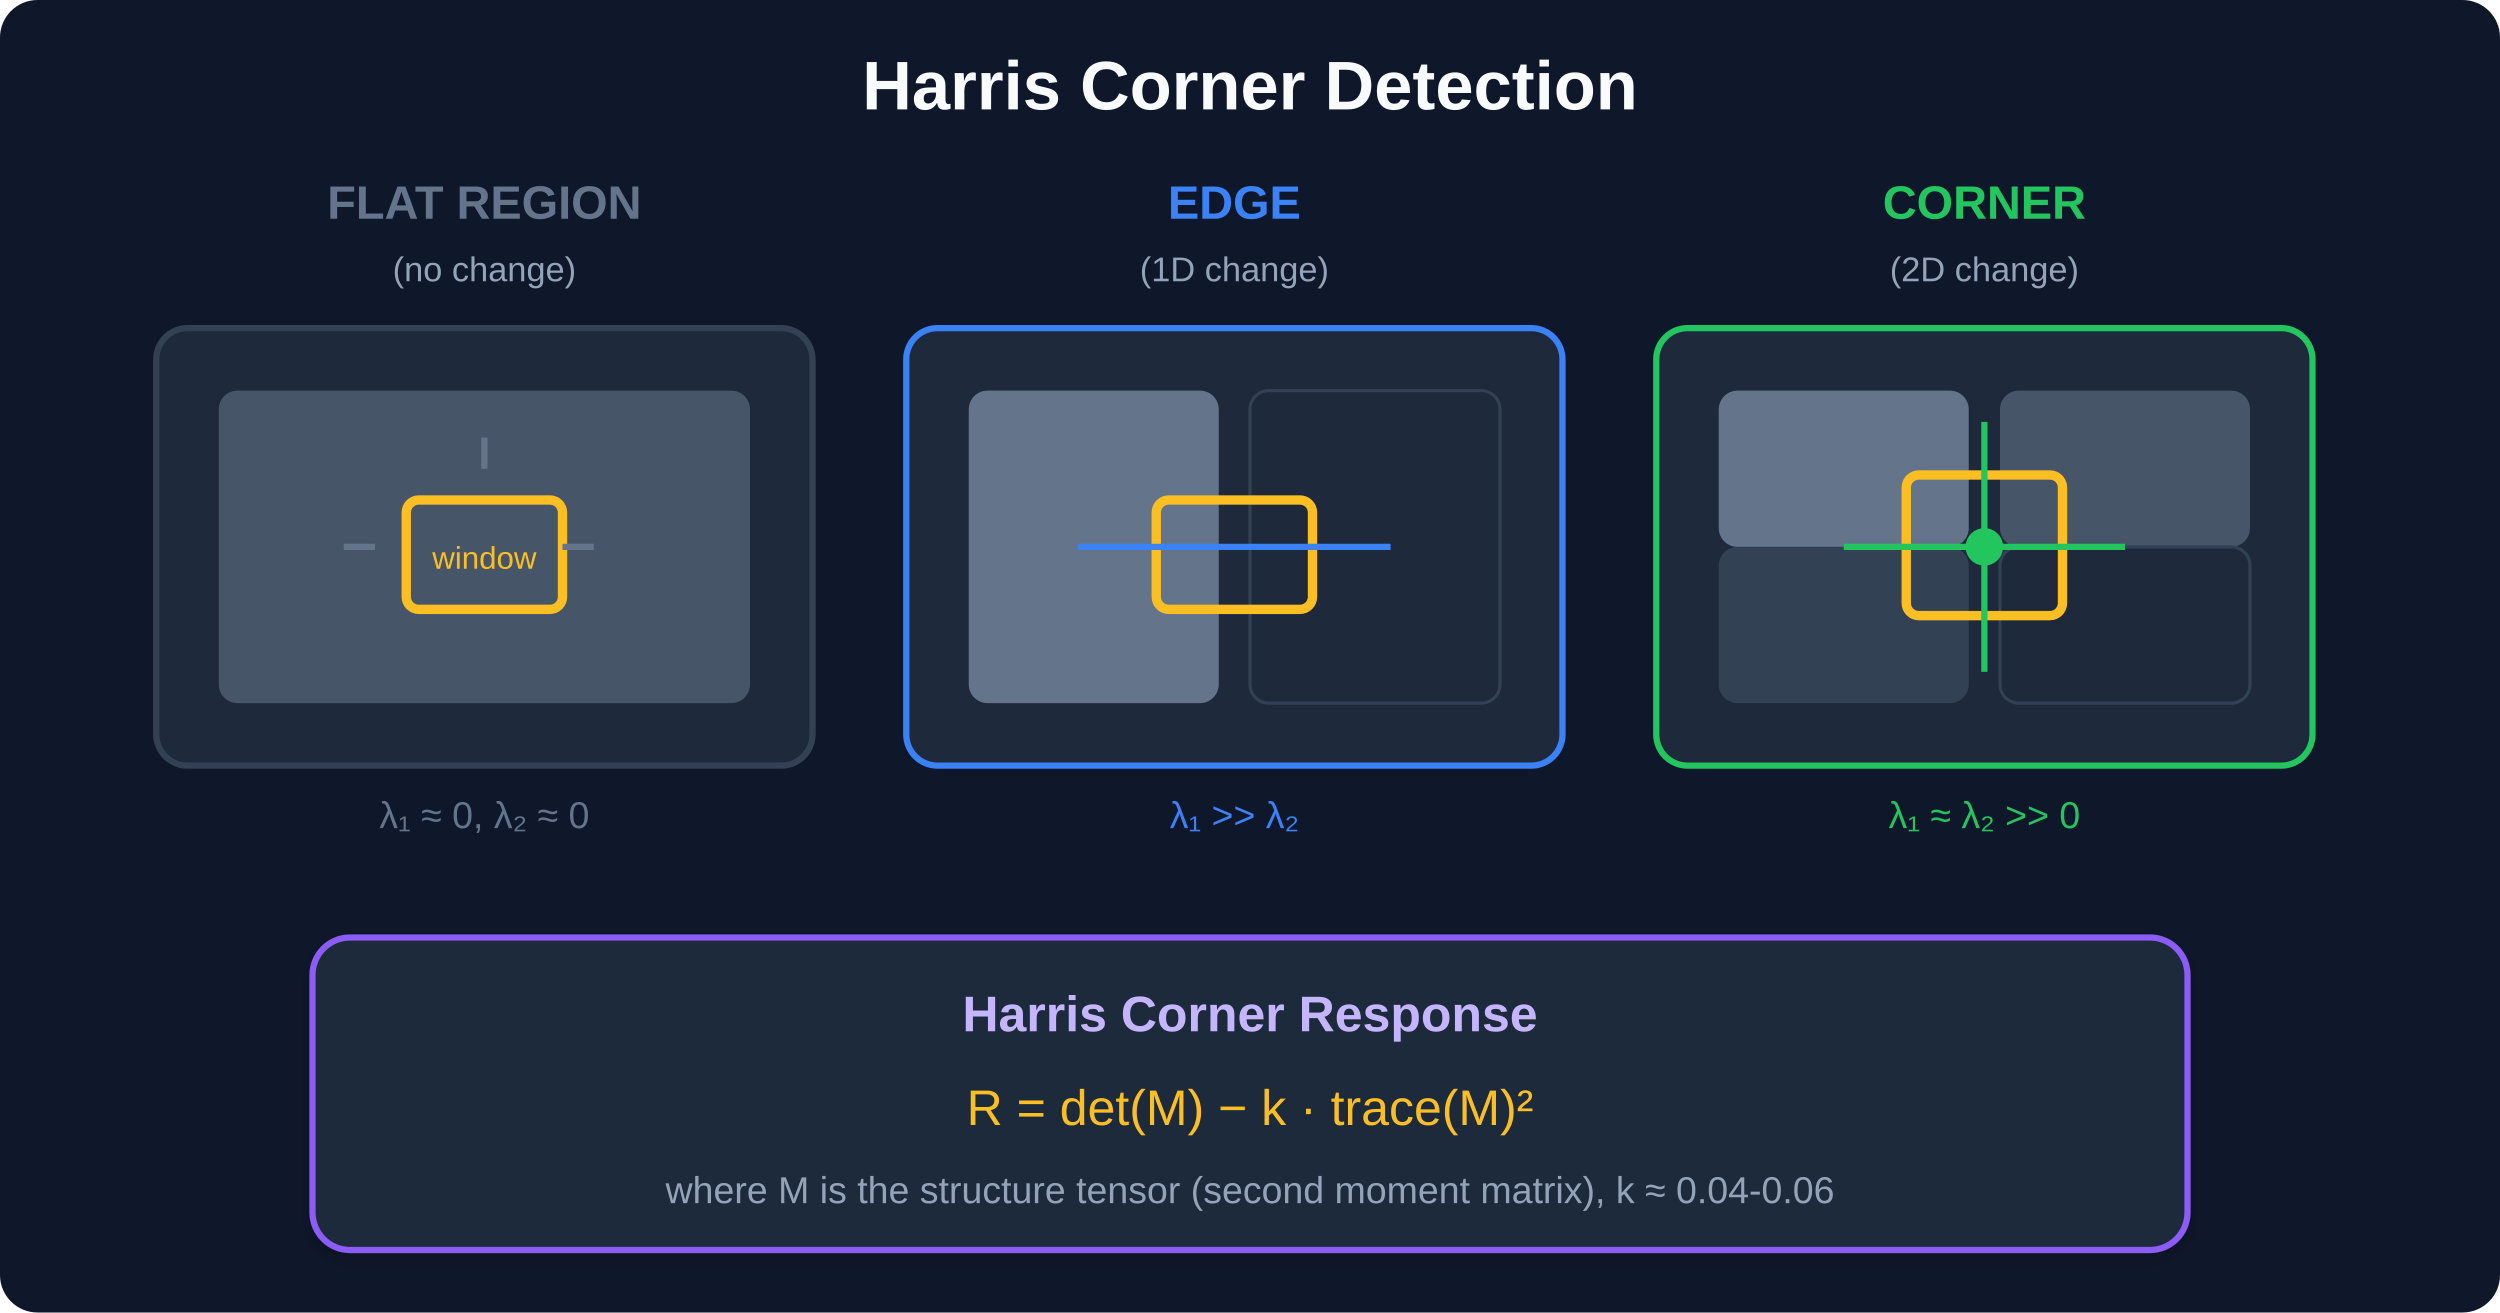
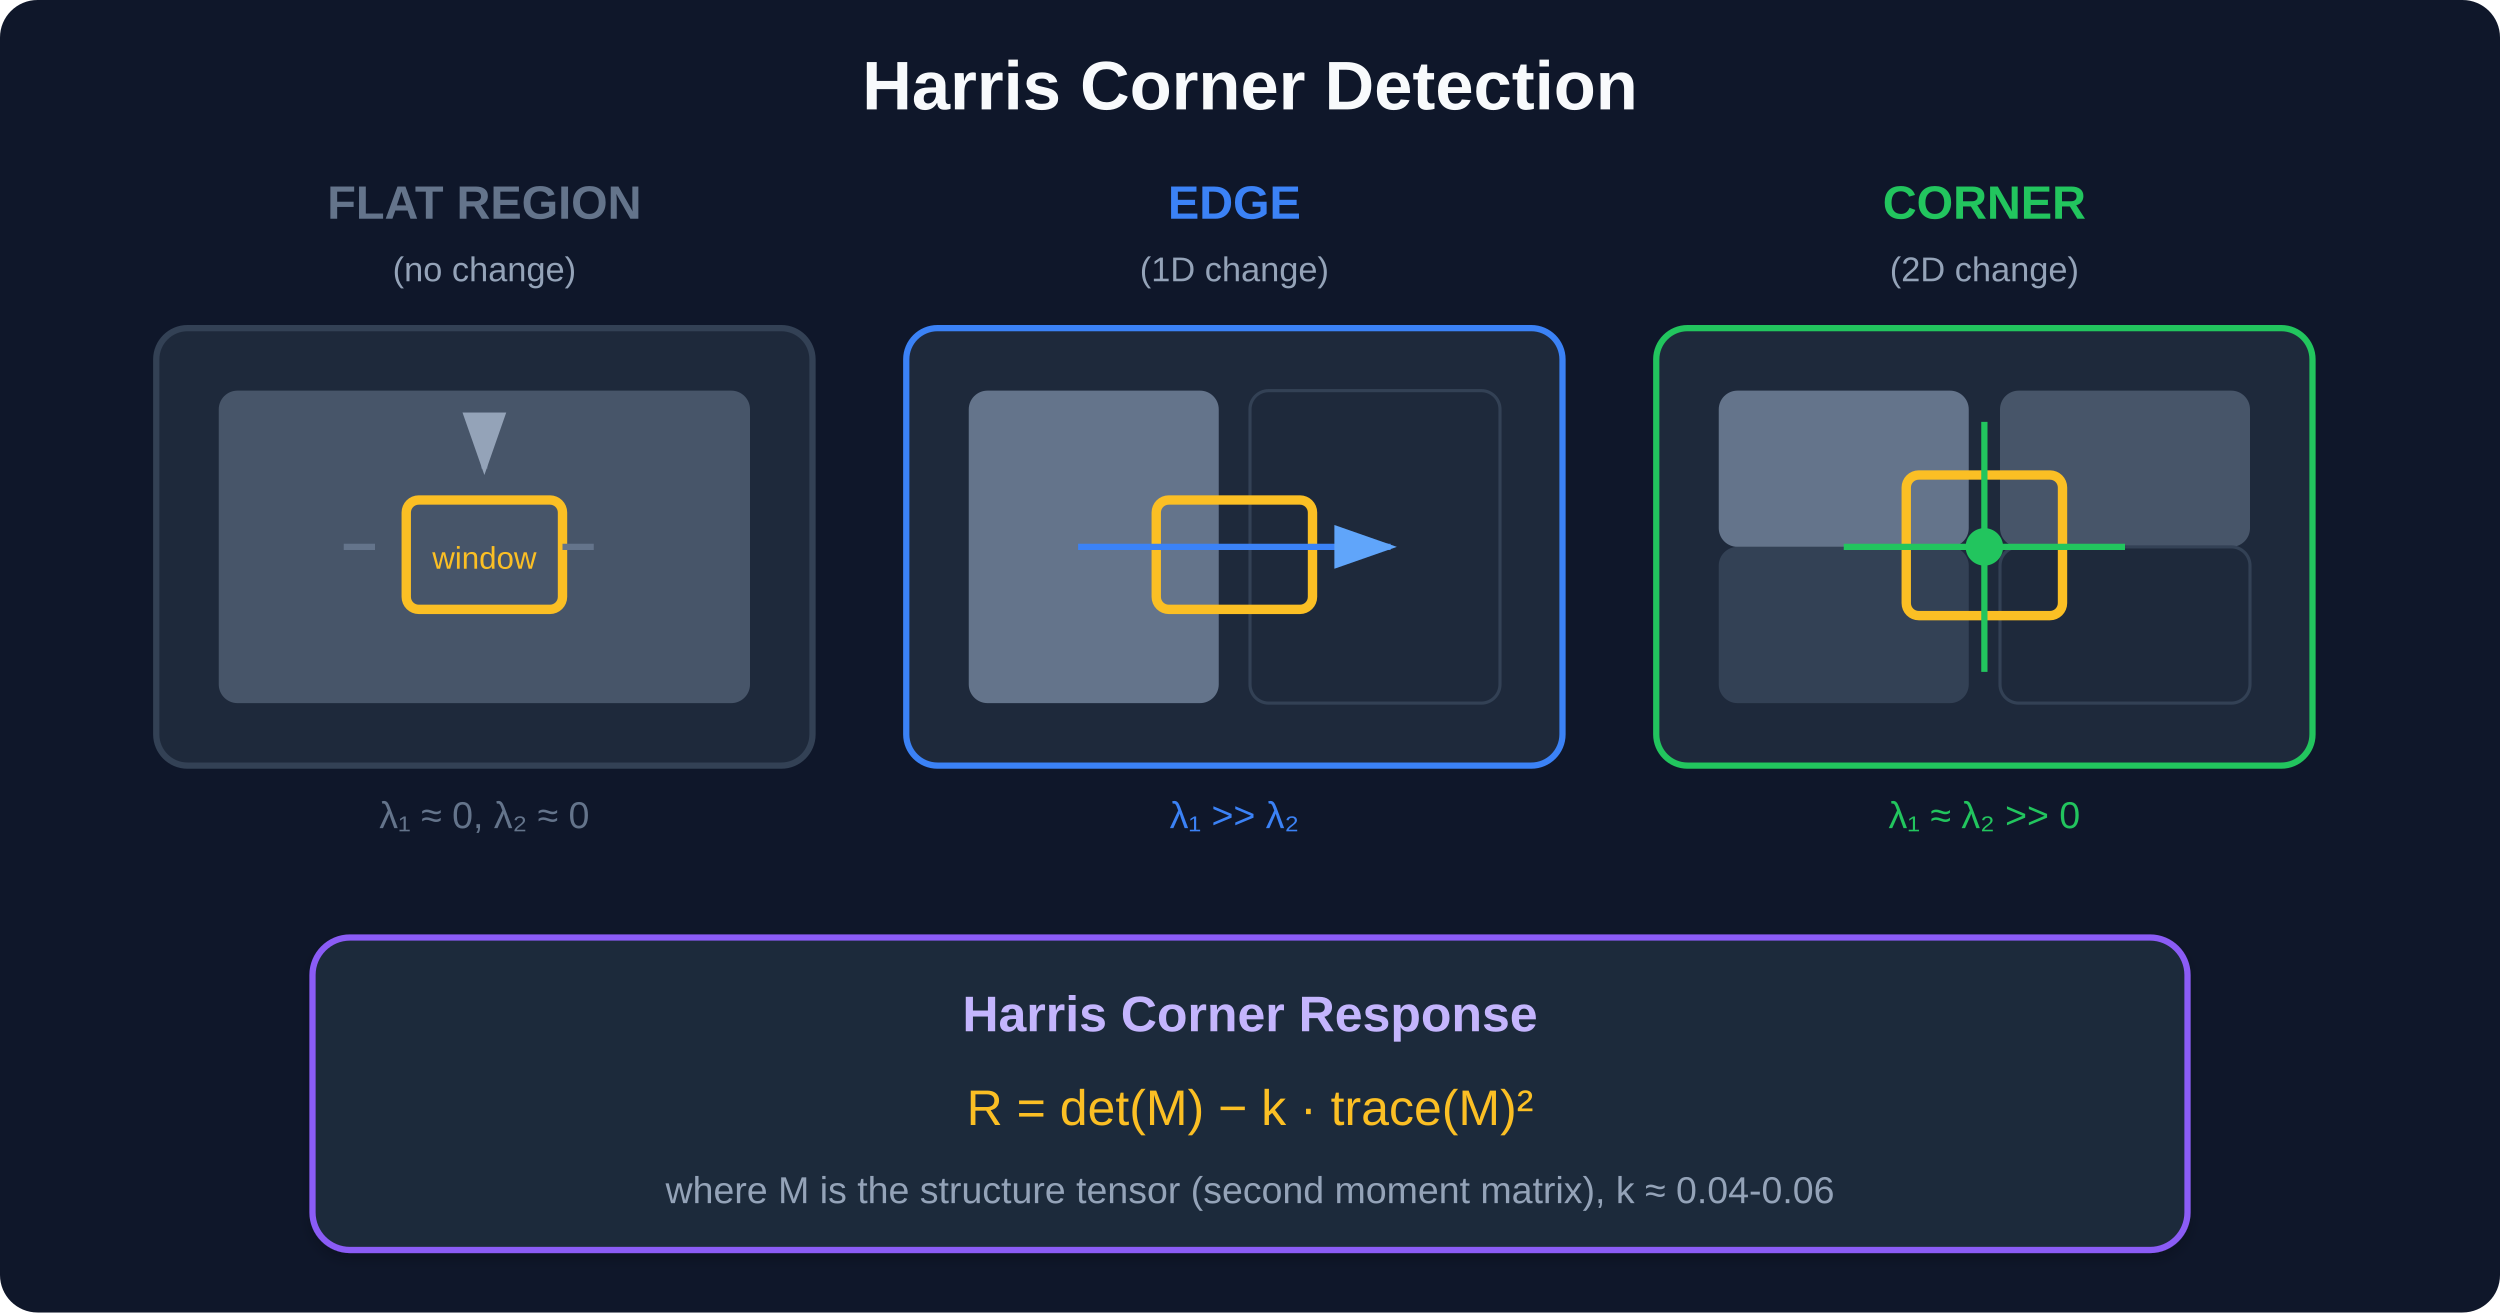
<svg xmlns="http://www.w3.org/2000/svg" viewBox="0 0 800 420">
  <defs>
    <filter id="shadow">
      <feDropShadow dx="0" dy="2" stdDeviation="2" flood-opacity="0.2" />
    </filter>
+     <marker id="arrowGray" markerWidth="10" markerHeight="7" refX="9" refY="3.5" orient="auto">
+       <polygon points="0 0, 10 3.5, 0 7" fill="#94a3b8" />
+     </marker>
+     <marker id="arrowBlue" markerWidth="10" markerHeight="7" refX="9" refY="3.5" orient="auto">
+       <polygon points="0 0, 10 3.5, 0 7" fill="#60a5fa" />
+     </marker>
  </defs>
  <rect width="800" height="420" fill="#0f172a" rx="12" />
  <text x="400" y="35" text-anchor="middle" font-family="Arial, sans-serif" font-size="22" font-weight="bold" fill="#f8fafc">Harris Corner Detection</text>
  <g transform="translate(50, 70)">
    <g transform="translate(0, 0)">
      <text x="105" y="0" text-anchor="middle" font-family="Arial" font-size="15" font-weight="bold" fill="#64748b">FLAT REGION</text>
      <text x="105" y="20" text-anchor="middle" font-family="Arial" font-size="11" fill="#94a3b8">(no change)</text>
      <rect x="0" y="35" width="210" height="140" rx="10" fill="#1e293b" stroke="#334155" stroke-width="2" />
      <rect x="20" y="55" width="170" height="100" rx="6" fill="#475569" />
      <rect x="80" y="90" width="50" height="35" fill="none" stroke="#fbbf24" stroke-width="3" rx="4" />
      <text x="105" y="112" text-anchor="middle" font-family="Arial" font-size="10" fill="#fbbf24">window</text>
      <line x1="105" y1="70" x2="105" y2="80" stroke="#64748b" stroke-width="2" marker-end="url(#arrowGray)" />
      <line x1="60" y1="105" x2="70" y2="105" stroke="#64748b" stroke-width="2" />
      <line x1="140" y1="105" x2="130" y2="105" stroke="#64748b" stroke-width="2" />
      <text x="105" y="195" text-anchor="middle" font-family="Arial" font-size="12" fill="#64748b">λ₁ ≈ 0, λ₂ ≈ 0</text>
    </g>
    <g transform="translate(240, 0)">
      <text x="105" y="0" text-anchor="middle" font-family="Arial" font-size="15" font-weight="bold" fill="#3b82f6">EDGE</text>
      <text x="105" y="20" text-anchor="middle" font-family="Arial" font-size="11" fill="#94a3b8">(1D change)</text>
      <rect x="0" y="35" width="210" height="140" rx="10" fill="#1e293b" stroke="#3b82f6" stroke-width="2" />
      <rect x="20" y="55" width="80" height="100" rx="6" fill="#64748b" />
      <line x1="105" y1="55" x2="105" y2="155" stroke="#1e293b" stroke-width="4" />
      <rect x="110" y="55" width="80" height="100" fill="#1e293b" stroke="#334155" rx="6" />
      <rect x="80" y="90" width="50" height="35" fill="none" stroke="#fbbf24" stroke-width="3" rx="4" />
      <line x1="55" y1="105" x2="155" y2="105" stroke="#3b82f6" stroke-width="2" marker-end="url(#arrowBlue)" />
      <text x="105" y="195" text-anchor="middle" font-family="Arial" font-size="12" fill="#3b82f6">λ₁ &gt;&gt; λ₂</text>
    </g>
    <g transform="translate(480, 0)">
      <text x="105" y="0" text-anchor="middle" font-family="Arial" font-size="15" font-weight="bold" fill="#22c55e">CORNER</text>
      <text x="105" y="20" text-anchor="middle" font-family="Arial" font-size="11" fill="#94a3b8">(2D change)</text>
      <rect x="0" y="35" width="210" height="140" rx="10" fill="#1e293b" stroke="#22c55e" stroke-width="2" />
      <rect x="20" y="55" width="80" height="50" rx="6" fill="#64748b" />
      <rect x="110" y="55" width="80" height="50" fill="#475569" rx="6" />
      <rect x="20" y="105" width="80" height="50" fill="#334155" rx="6" />
      <rect x="110" y="105" width="80" height="50" fill="#1e293b" stroke="#334155" rx="6" />
      <circle cx="105" cy="105" r="6" fill="#22c55e" />
      <rect x="80" y="82" width="50" height="45" fill="none" stroke="#fbbf24" stroke-width="3" rx="4" />
      <line x1="105" y1="65" x2="105" y2="145" stroke="#22c55e" stroke-width="2" />
      <line x1="60" y1="105" x2="150" y2="105" stroke="#22c55e" stroke-width="2" />
      <text x="105" y="195" text-anchor="middle" font-family="Arial" font-size="12" fill="#22c55e">λ₁ ≈ λ₂ &gt;&gt; 0</text>
    </g>
  </g>
  <g transform="translate(100, 300)">
    <rect x="0" y="0" width="600" height="100" rx="12" fill="#1e293b" stroke="#8b5cf6" stroke-width="2" filter="url(#shadow)" />
    <text x="300" y="30" text-anchor="middle" font-family="Arial, sans-serif" font-size="16" font-weight="bold" fill="#c4b5fd">Harris Corner Response</text>
    <text x="300" y="60" text-anchor="middle" font-family="Arial" font-size="16" fill="#fbbf24">R = det(M) − k · trace(M)²</text>
    <text x="300" y="85" text-anchor="middle" font-family="Arial" font-size="12" fill="#94a3b8">where M is the structure tensor (second moment matrix), k ≈ 0.04-0.06</text>
  </g>
</svg>
